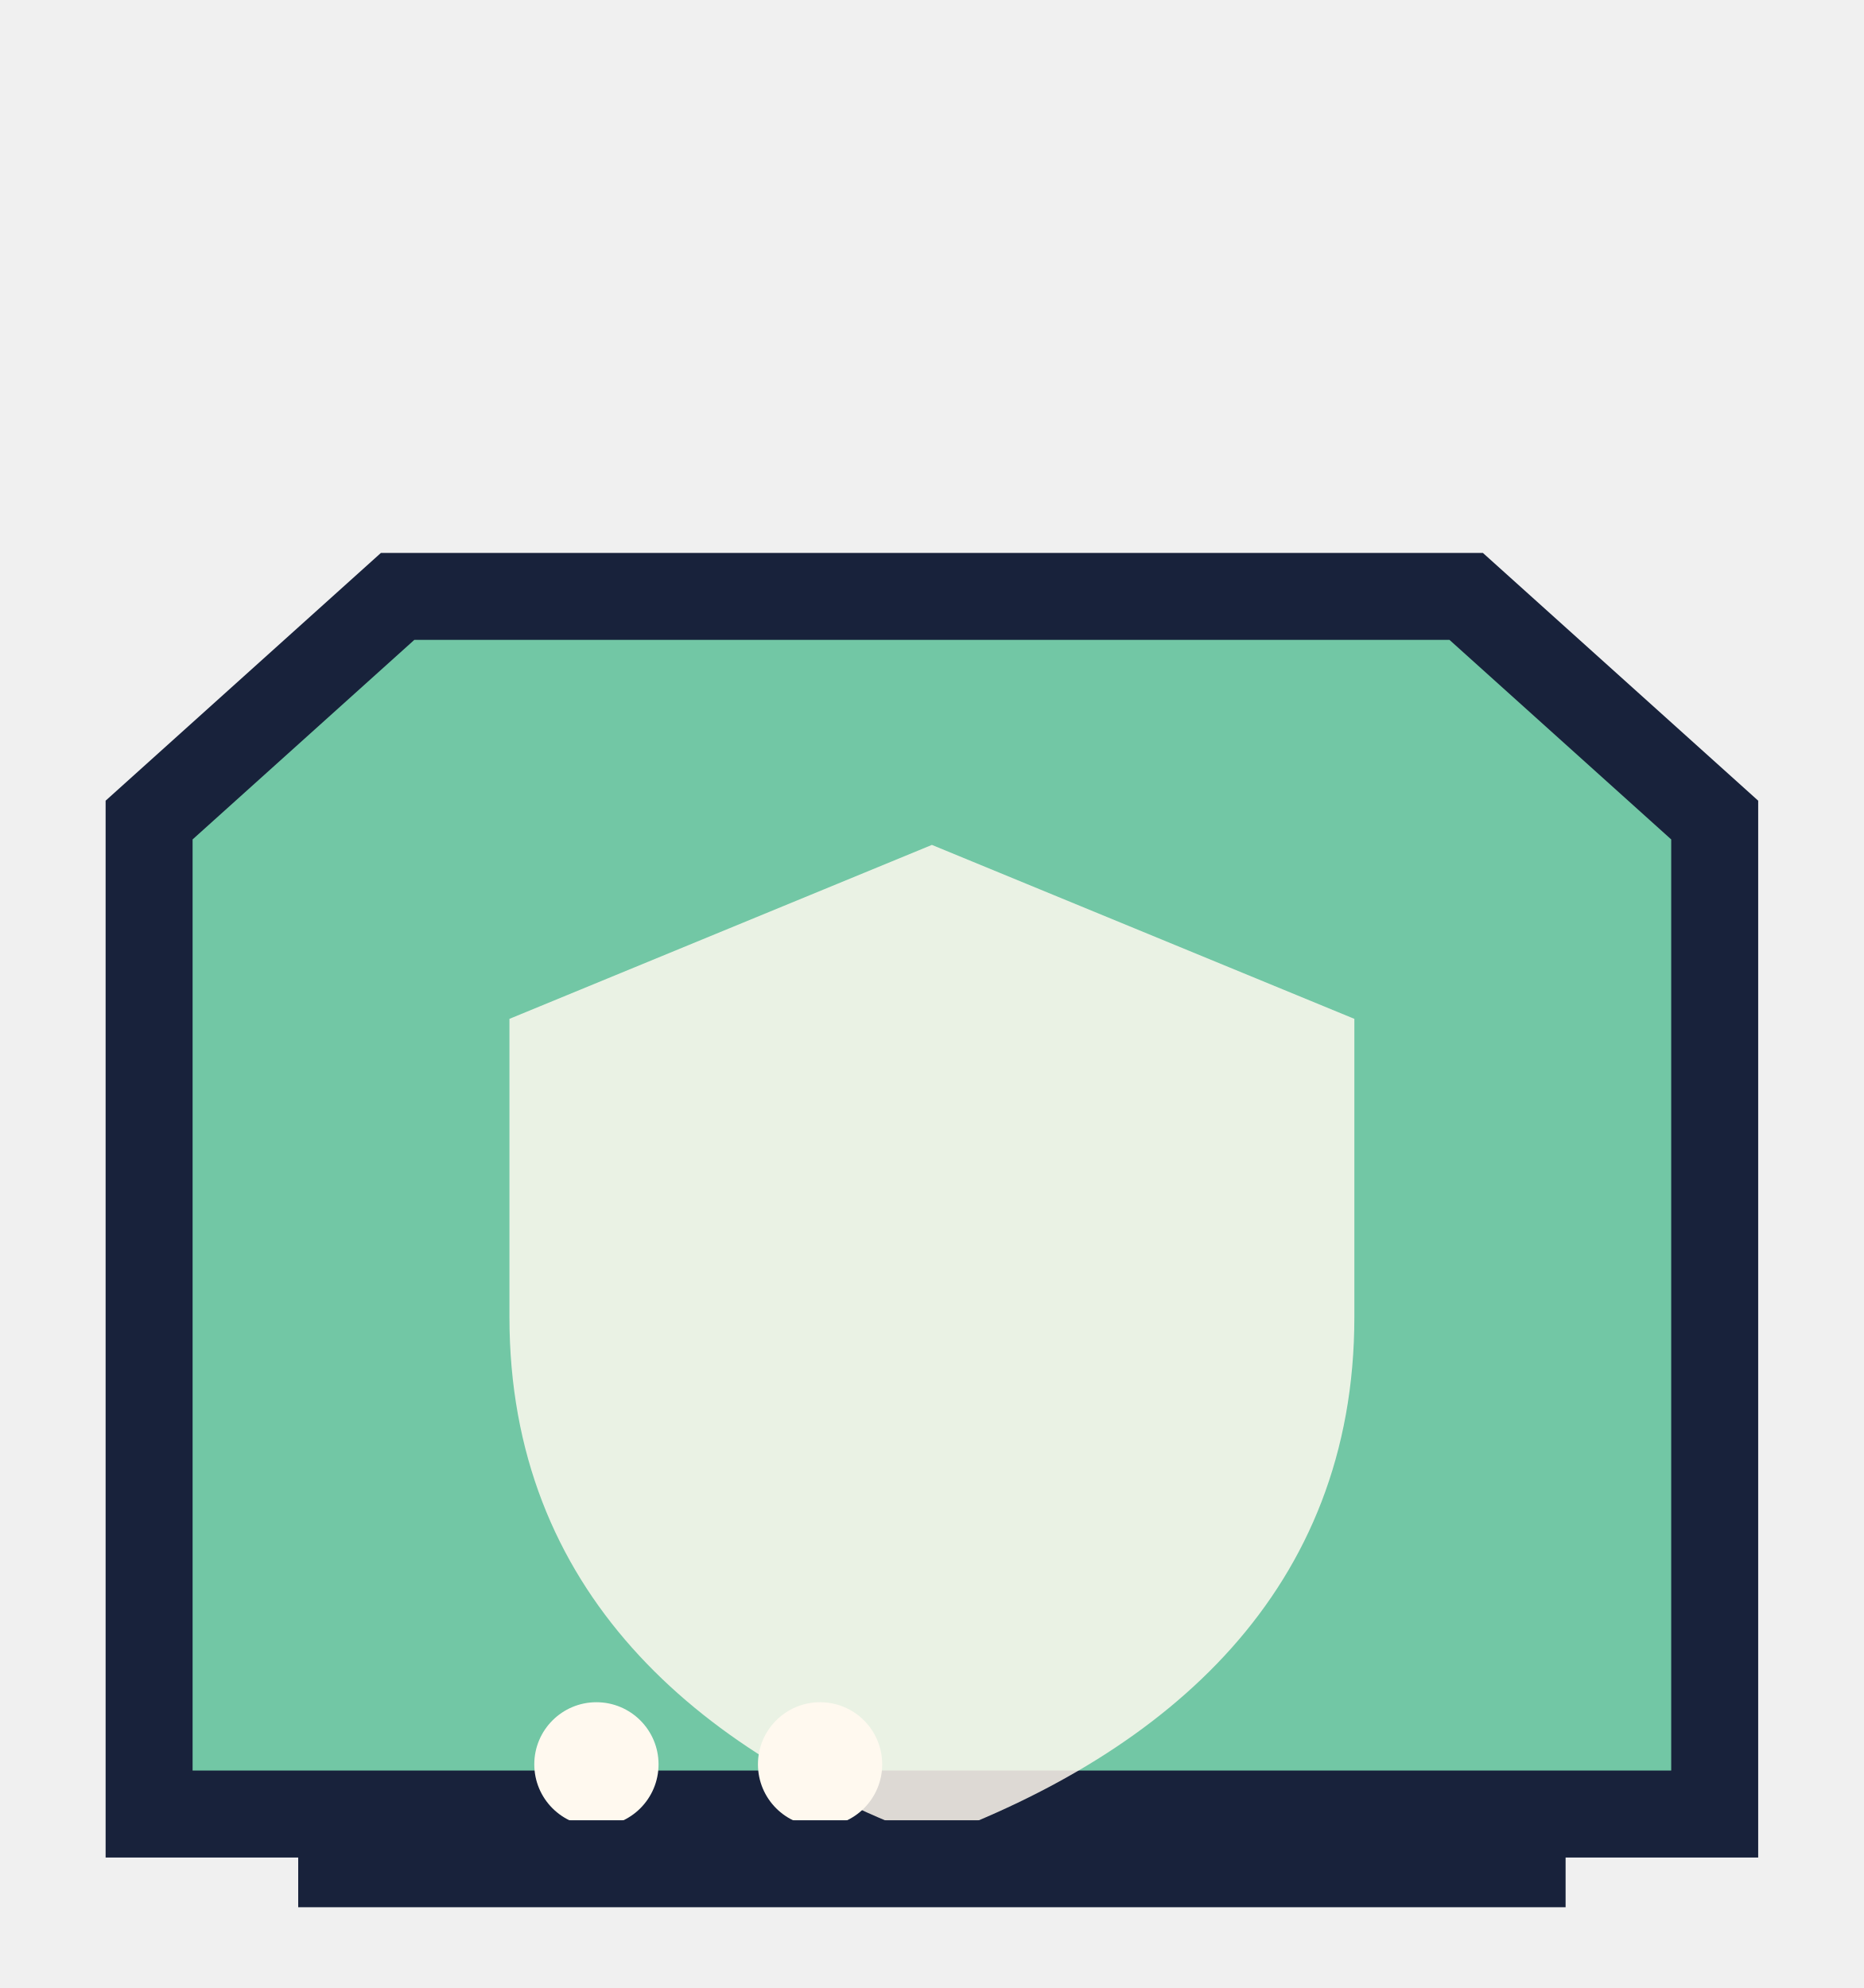
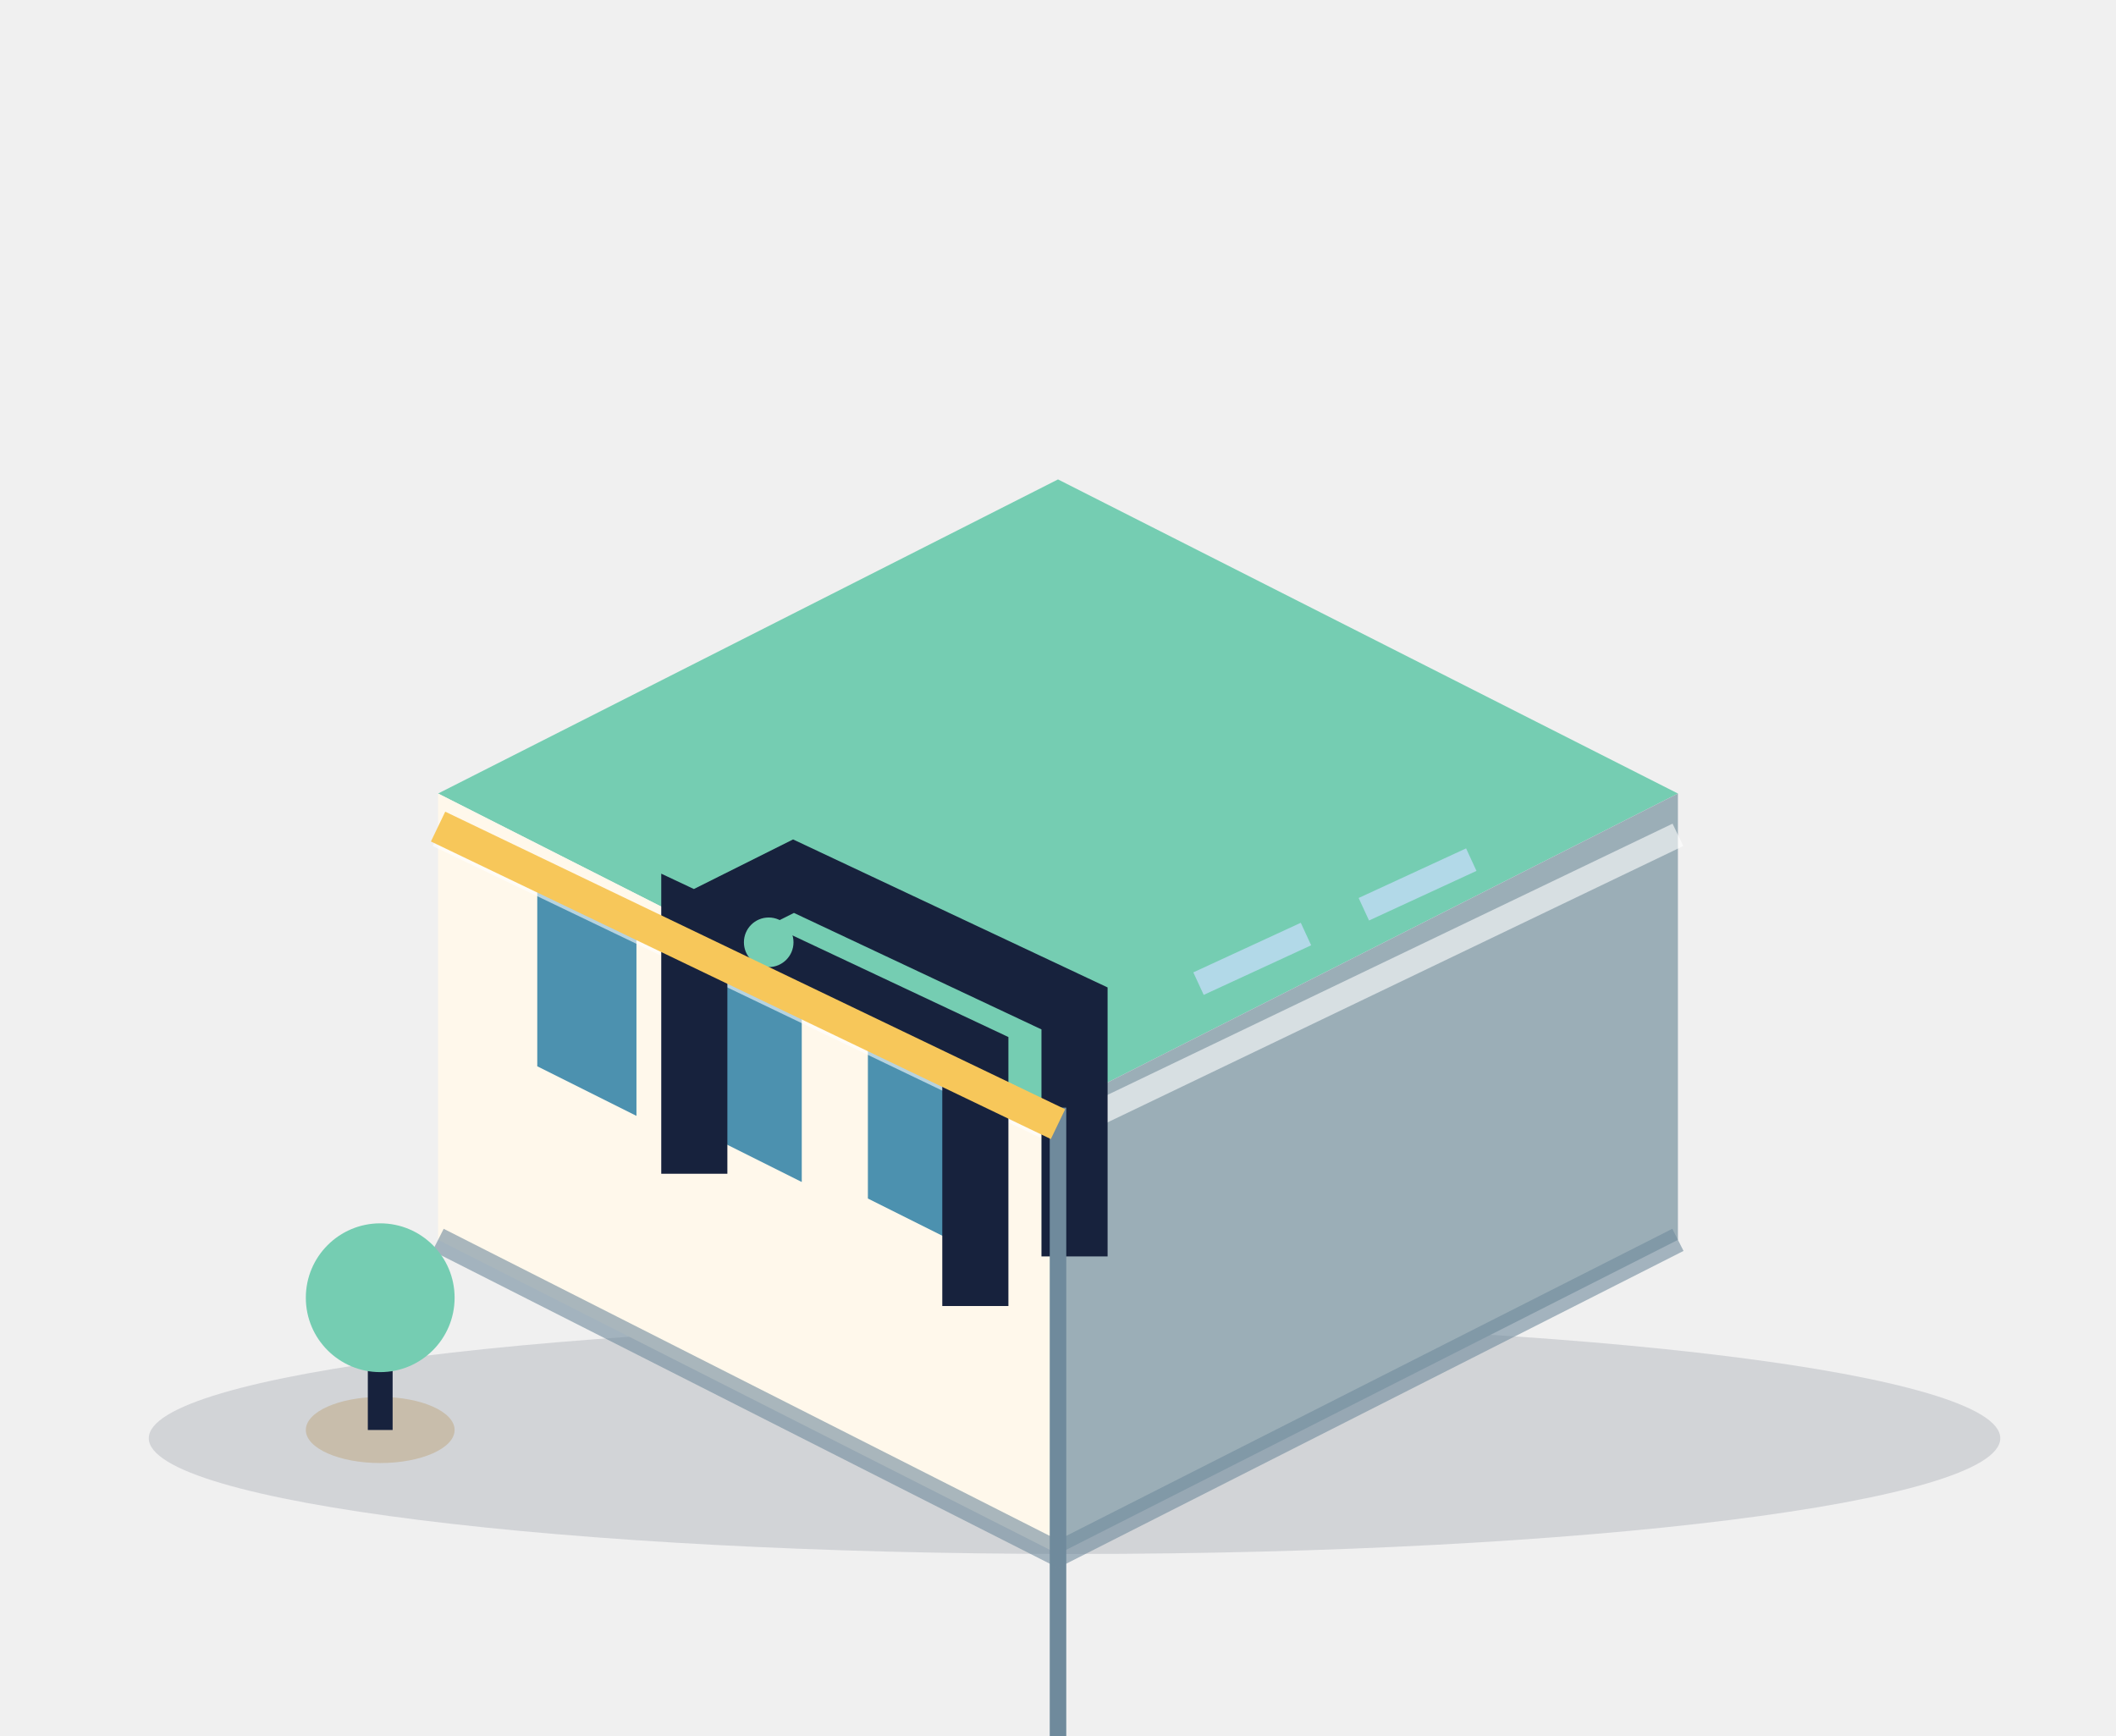
- <svg xmlns="http://www.w3.org/2000/svg" width="150" height="160">
-   <path d="M12 146V66l20-18h86l20 18v80z" fill="#72c7a5" stroke="#18223b" stroke-width="7" />
-   <path d="M75 68l34 14v24c0 22-15 35-34 42-19-7-34-20-34-42V82z" fill="#fff9ef" opacity=".85" />
-   <circle cx="48" cy="142" r="5" fill="#fff9ef" />
-   <circle cx="66" cy="142" r="5" fill="#fff9ef" />
-   <path d="M24 150h102" stroke="#18223b" stroke-width="7" />
+ <svg xmlns="http://www.w3.org/2000/svg" width="256" height="210" viewBox="0 0 256 210">
+   <ellipse cx="130" cy="174" rx="112" ry="14" fill="#17223d" opacity=".14" />
+   <path d="M53 96L128 58L203 96L128 134Z" fill="#75cdb2" />
+   <path d="M53 96V150L128 188V134Z" fill="#fff8eb" />
+   <path d="M128 134V188L203 150V96Z" fill="#9baeb7" />
+   <path d="M65 105v24l12 6v-24z" fill="#4c91af" />
+   <path d="M85 113v24l12 6v-24z" fill="#4c91af" />
+   <path d="M105 121v24l12 6v-24z" fill="#4c91af" />
+   <path d="M53 101L128 137L203 101" fill="none" stroke="#ffffff" stroke-width="3" opacity=".6" />
+   <path d="M84 142v-30l34 16v30m-34-46l12-6 34 16v30" fill="none" stroke="#17223d" stroke-width="8" />
+   <circle cx="93" cy="114" r="3" fill="#75cdb2" />
+   <path d="M128 134v188" stroke="#6f8a9c" stroke-width="2" />
+   <path d="M53 150L128 188L203 150" fill="none" stroke="#6f8a9c" stroke-width="3" opacity=".6" />
+   <path d="M53 100L128 136" stroke="#f7c75a" stroke-width="4" />
+   <path d="M145 119l13-6m7-3l13-6" stroke="#b2d9e8" stroke-width="3" />
+   <ellipse cx="46" cy="173" rx="9" ry="4" fill="#c8bdab" />
+   <path d="M46 173v-13" stroke="#17223d" stroke-width="3" />
+   <circle cx="46" cy="157" r="9" fill="#75cdb2" />
</svg>
